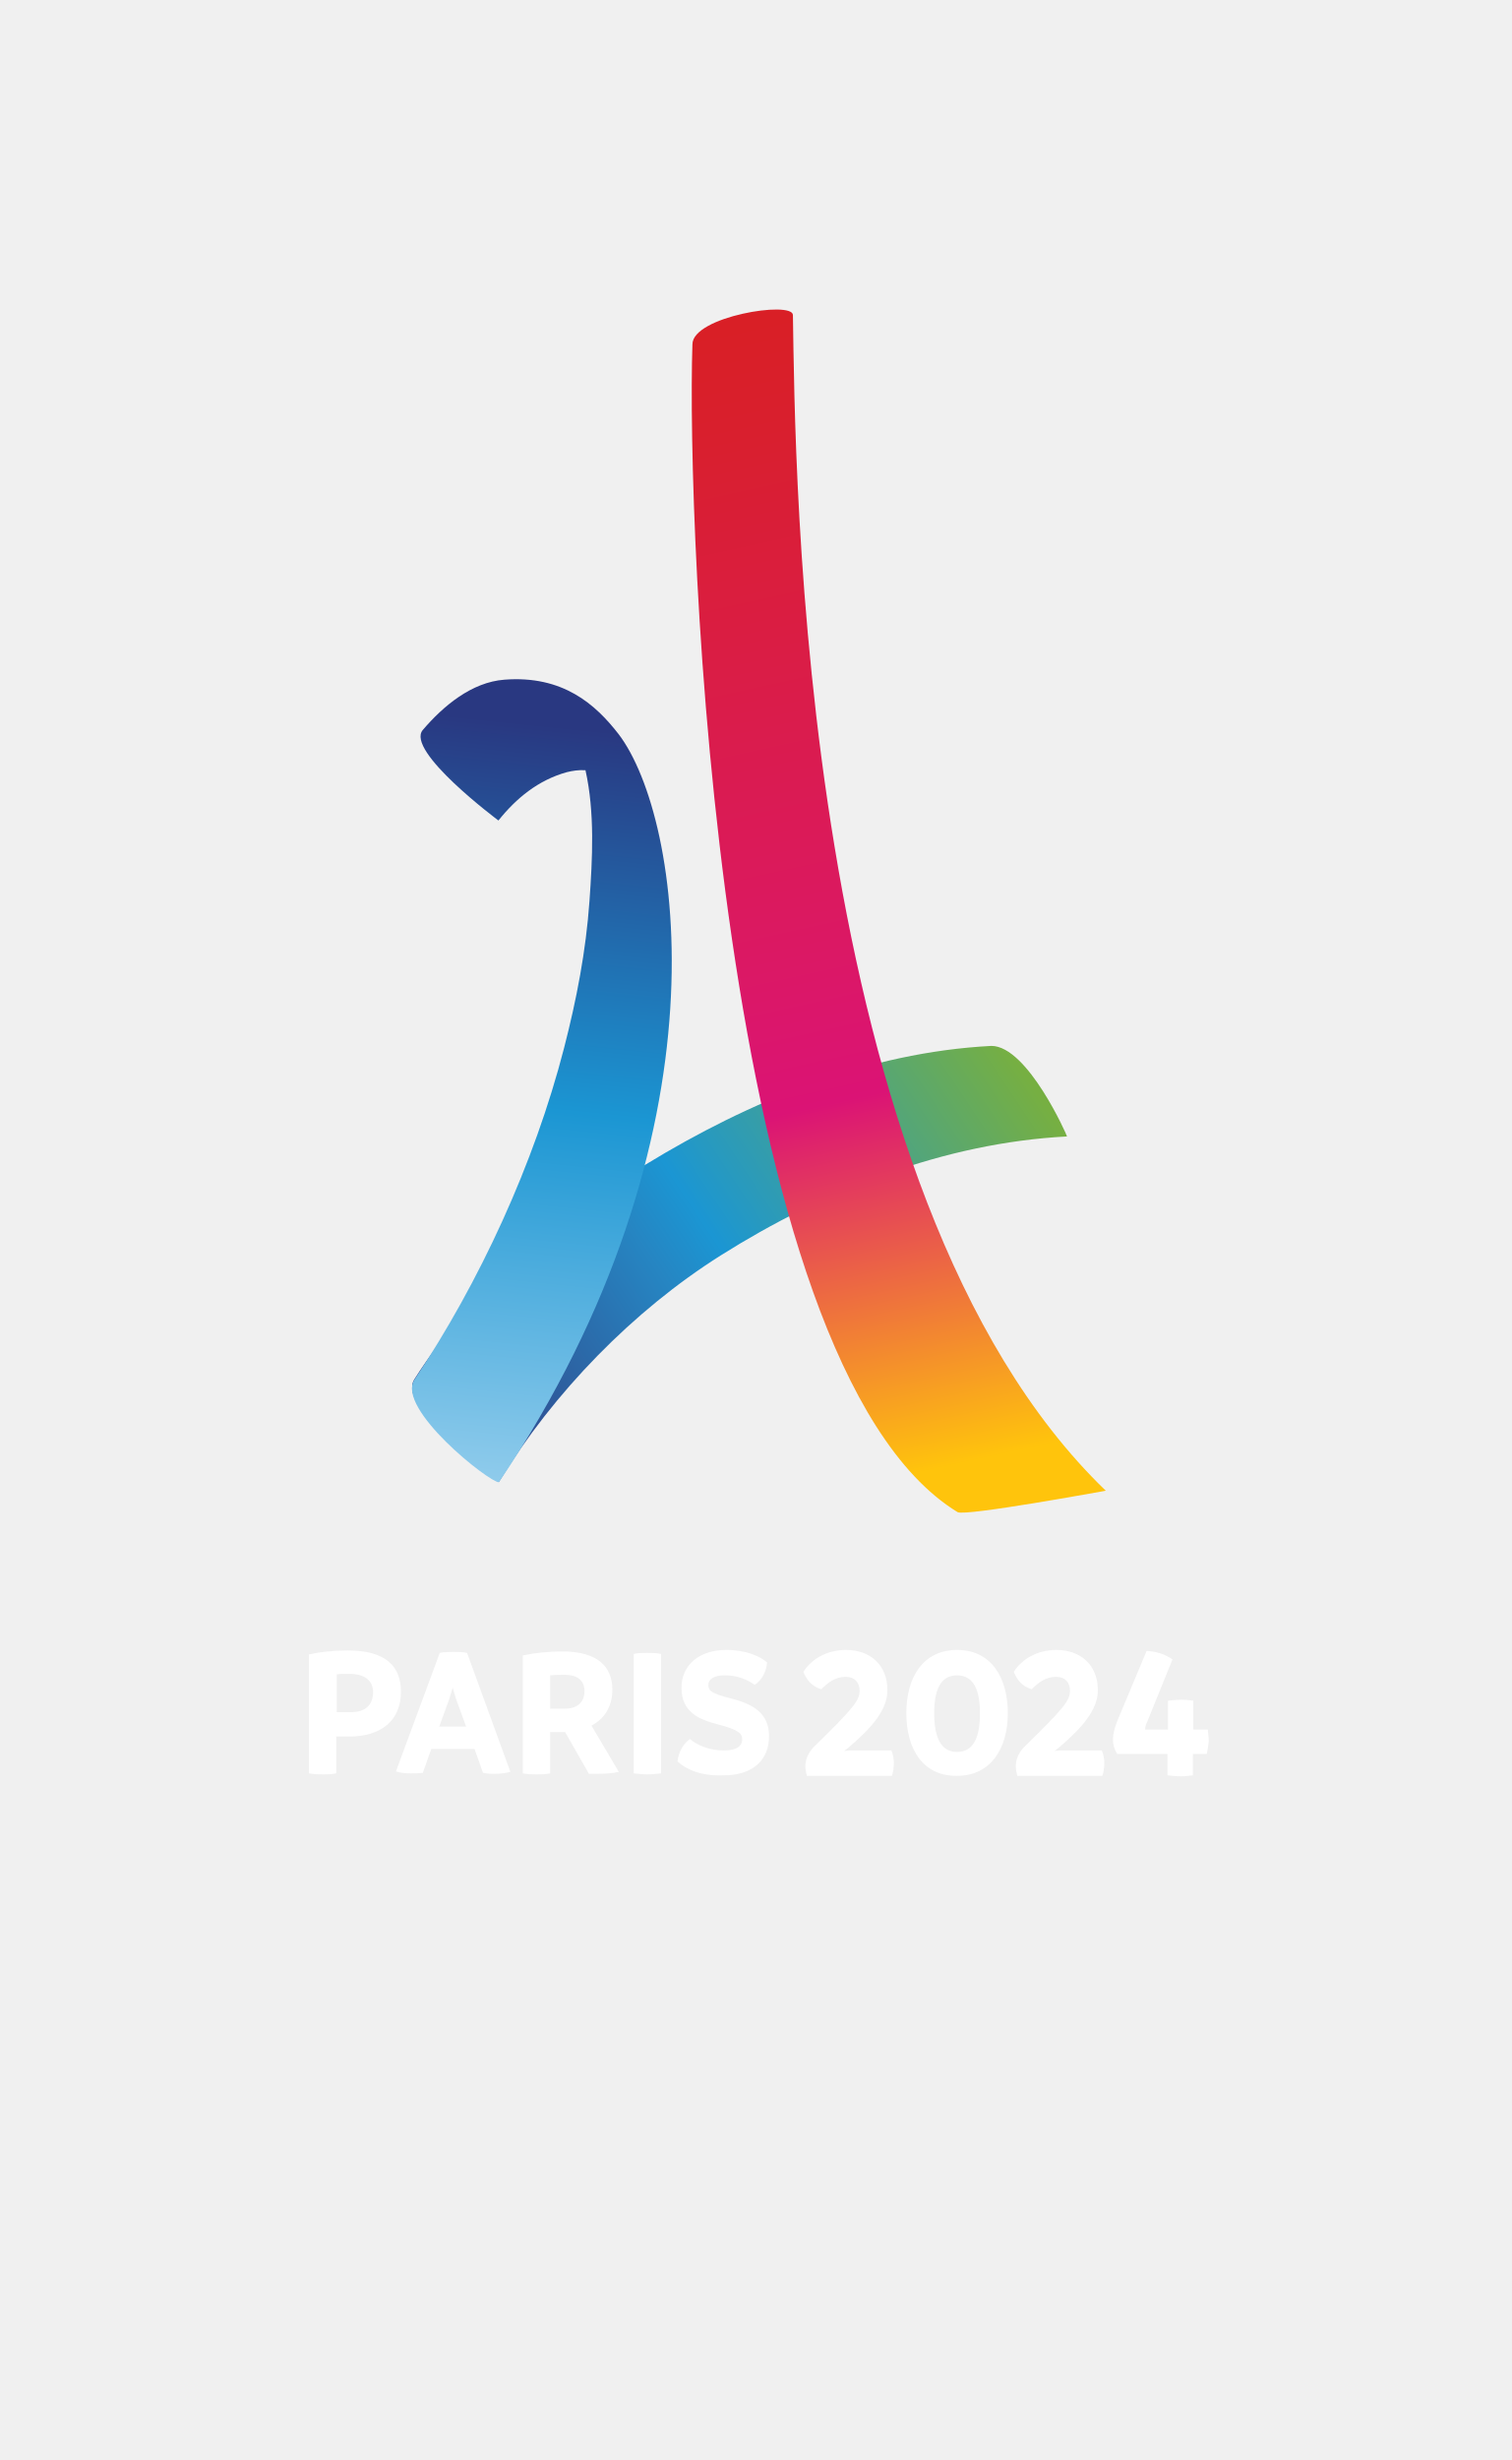
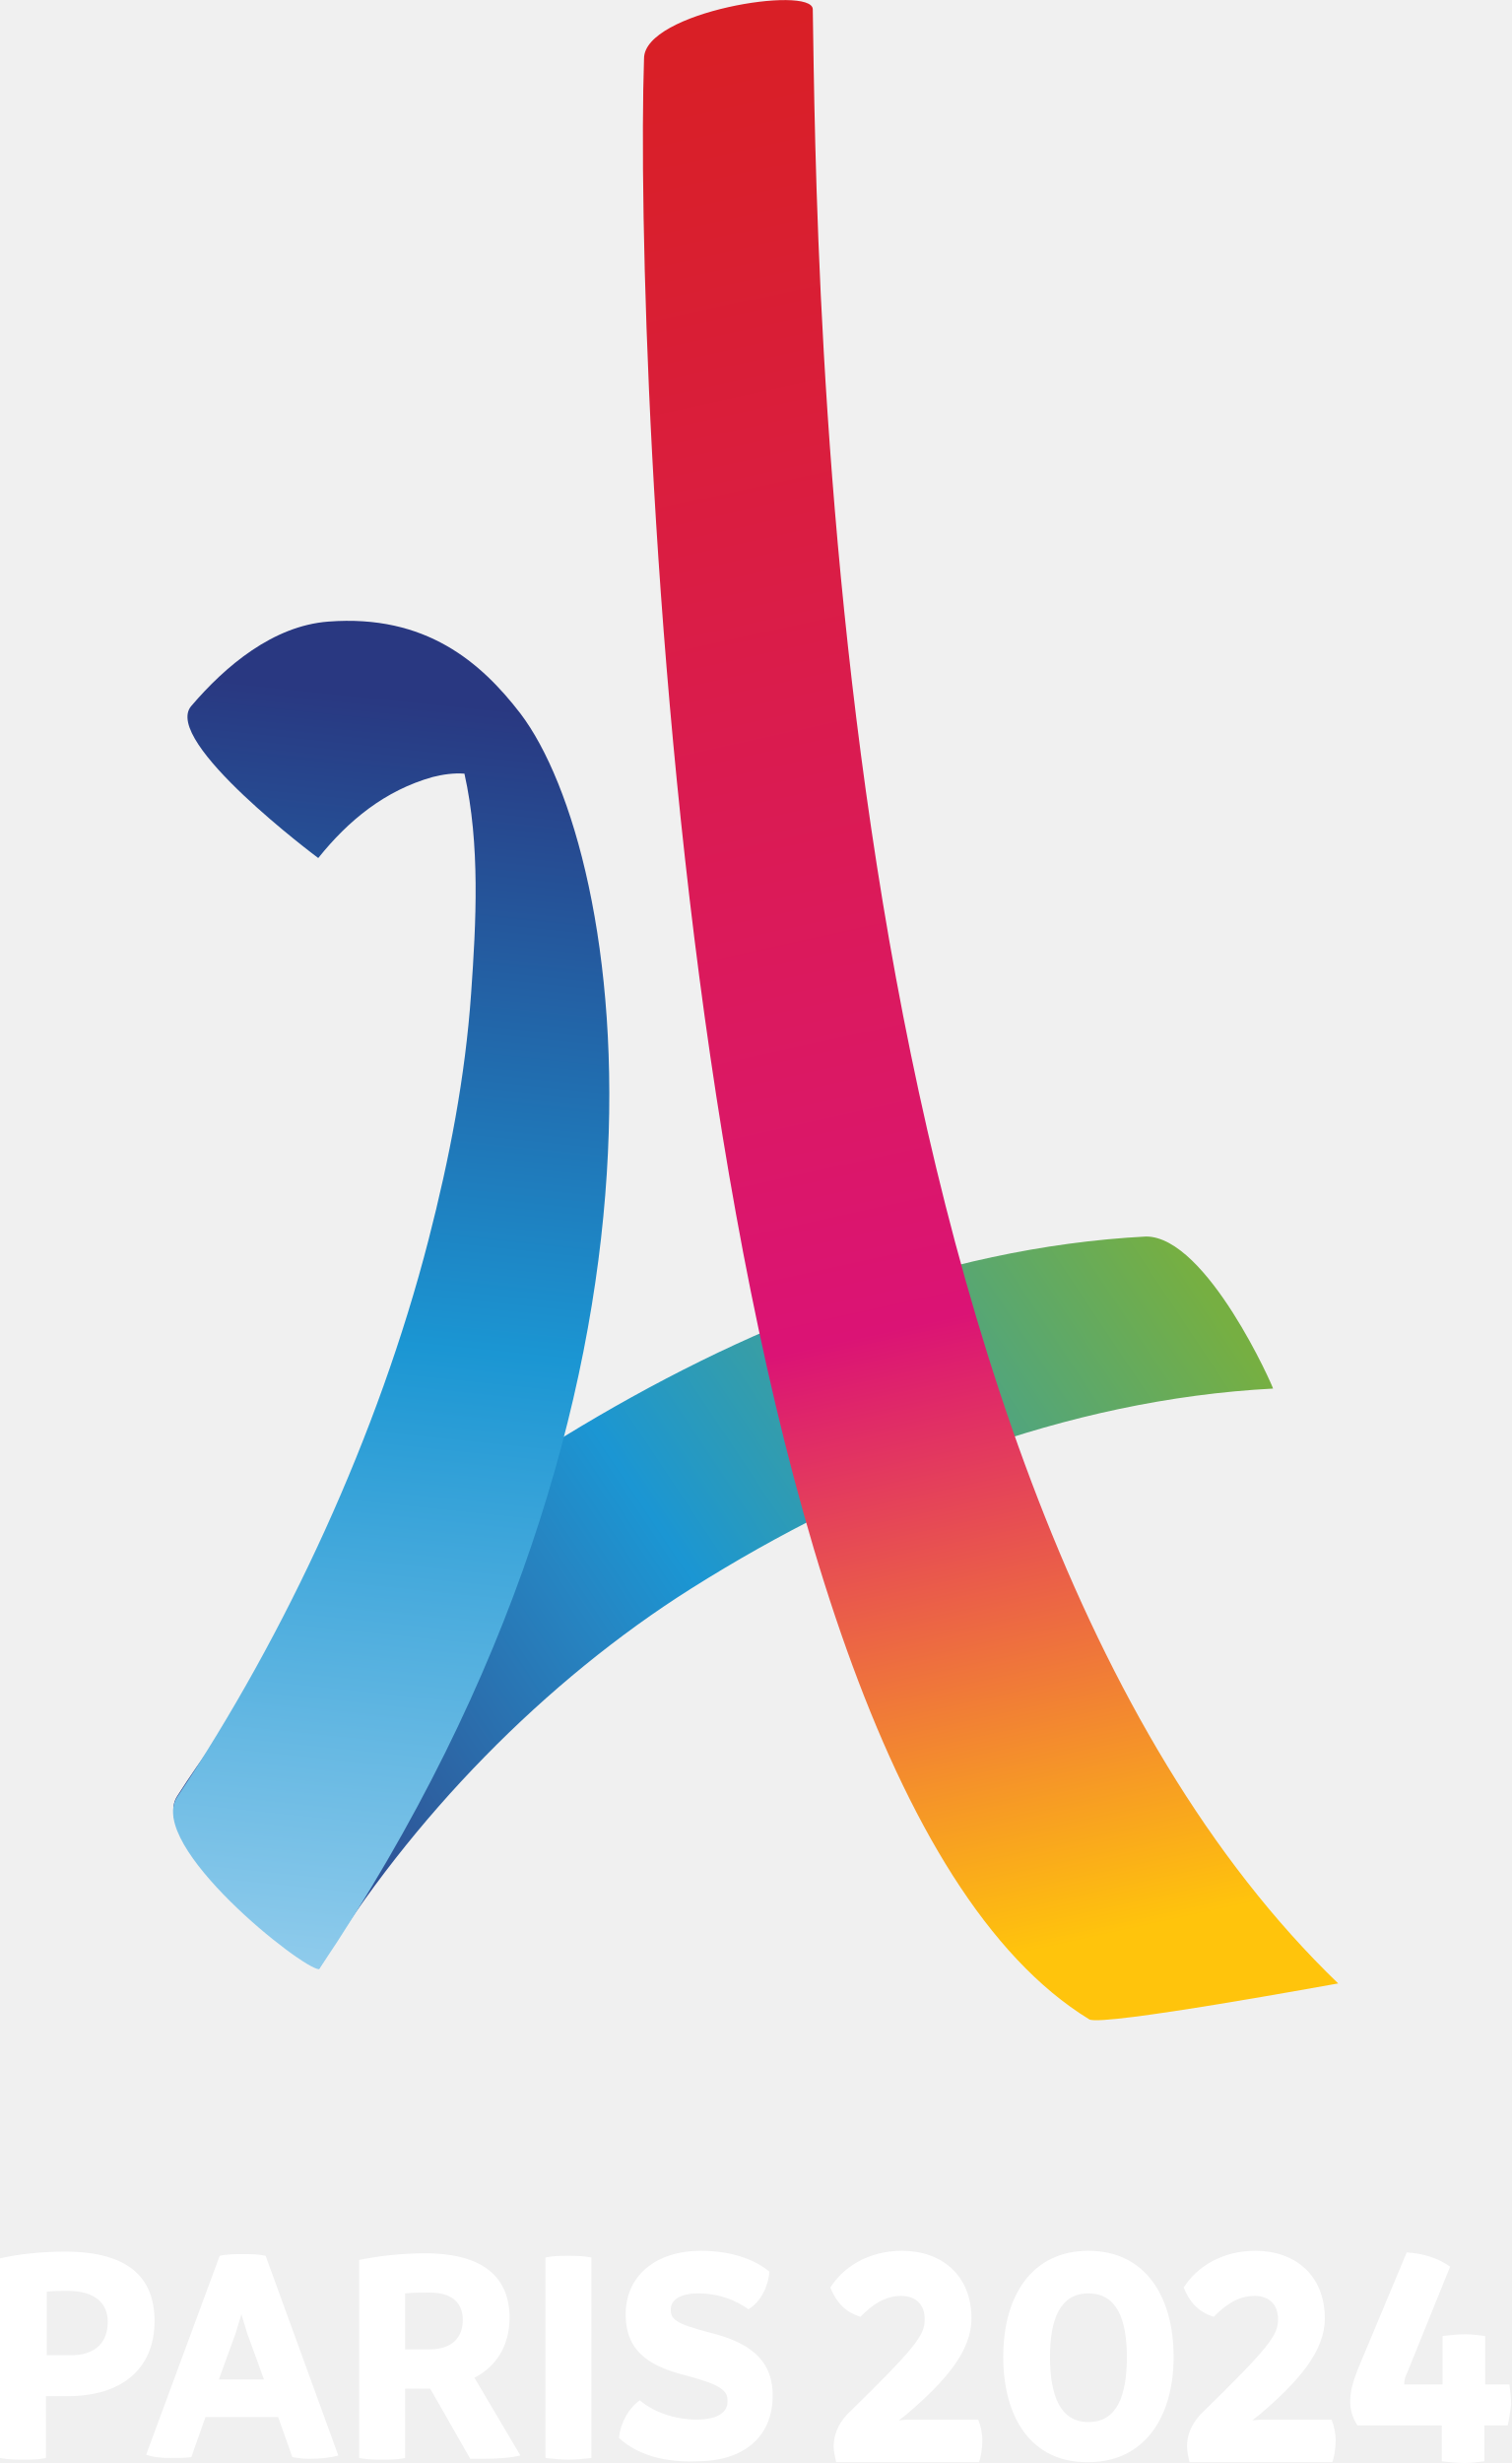
- <svg xmlns="http://www.w3.org/2000/svg" id="Calque_1" viewBox="0 0 303.8 494.4">
-   <style>.st0{fill:none}.st1{fill:url(#SVGID_1_)}.st2{fill:url(#SVGID_2_)}.st3{fill:url(#SVGID_3_)}.st4{fill:#fff}</style>
-   <path class="st0" d="M0 0h303.8v494.4H0z" />
-   <linearGradient id="SVGID_1_" gradientUnits="userSpaceOnUse" x1="1357.198" y1="-1629.663" x2="1474.885" y2="-1708.121" gradientTransform="translate(-1272.303 1919.044)">
+ <svg xmlns="http://www.w3.org/2000/svg" viewBox="0 0 180.9 294.8">
+   <linearGradient id="a" gradientUnits="userSpaceOnUse" x1="1295.067" y1="2064.151" x2="1412.753" y2="2142.609" gradientTransform="matrix(1 0 0 -1 -1272.303 2291.274)">
    <stop offset="0" stop-color="#313682" />
    <stop offset=".215" stop-color="#2d61a1" />
    <stop offset=".412" stop-color="#2685c2" />
    <stop offset=".505" stop-color="#1b96d3" />
    <stop offset="1" stop-color="#76af42" />
  </linearGradient>
-   <path class="st1" d="M83.3 277.2c-3.6 5.6 15.5 20.6 17 20.6 11-18 27-34.4 44.6-45.5 20.8-13.1 44.8-22.6 69.6-23.9.1 0-7.9-18.2-15.2-18.2-24.9 1.3-48.5 11-69.6 23.9-17.7 11-34.5 24.4-46.4 43.1.1 0 0 0 0 0z" />
-   <linearGradient id="SVGID_2_" gradientUnits="userSpaceOnUse" x1="1417.176" y1="-1852.524" x2="1467.21" y2="-1625.257" gradientTransform="translate(-1272.303 1919.044)">
+   <path d="M21.2 215c-3.6 5.6 15.5 20.6 17 20.6 11-18 27-34.4 44.6-45.5 20.8-13.1 44.8-22.6 69.6-23.9.1 0-7.9-18.2-15.2-18.2-24.9 1.3-48.5 11-69.6 23.9-17.7 11-34.5 24.4-46.4 43.1.1 0 0 0 0 0z" fill="url(#a)" />
+   <linearGradient id="b" gradientUnits="userSpaceOnUse" x1="1355.109" y1="2286.971" x2="1405.144" y2="2059.704" gradientTransform="matrix(1 0 0 -1 -1272.303 2291.274)">
    <stop offset="0" stop-color="#d91f26" />
    <stop offset=".092" stop-color="#d91f2e" />
    <stop offset=".281" stop-color="#da1d45" />
    <stop offset=".546" stop-color="#db1865" />
    <stop offset=".672" stop-color="#db1375" />
    <stop offset="1" stop-color="#ffc40c" />
  </linearGradient>
-   <path class="st2" d="M192.5 303.9c-48.7-29.8-54.5-199.3-53.3-234.7 0-5.6 20.1-8.8 20.2-5.9.5 29.8.9 176.6 62.9 236.3-.1 0-28.3 5.2-29.8 4.3z" />
-   <linearGradient id="SVGID_3_" gradientUnits="userSpaceOnUse" x1="1369.241" y1="-1620.363" x2="1385.083" y2="-1773.187" gradientTransform="translate(-1272.303 1919.044)">
+   <path d="M130.4 241.7C81.7 211.9 75.9 42.4 77.1 7c0-5.6 20.1-8.8 20.2-5.9.5 29.8.9 176.6 62.9 236.3-.1 0-28.3 5.2-29.8 4.3z" fill="url(#b)" />
+   <linearGradient id="c" gradientUnits="userSpaceOnUse" x1="1307.114" y1="2054.806" x2="1322.956" y2="2207.629" gradientTransform="matrix(1 0 0 -1 -1272.303 2291.274)">
    <stop offset="0" stop-color="#91ccec" />
    <stop offset=".498" stop-color="#1b96d3" />
    <stop offset=".999" stop-color="#293881" />
  </linearGradient>
-   <path class="st3" d="M124.4 147.6c-4.7-6.1-11.3-11.9-23-11-6.6.5-12.3 5.3-16.4 10.1-3.6 4.2 15.2 18.2 15.2 18.2 3.6-4.5 8-8.1 13.7-9.7 1.2-.3 2.5-.5 3.8-.4 1.9 8.5 1.4 17.8.8 26.3-.7 10-2.6 19.8-5.1 29.5-6 23.3-17 47.1-30.1 66.7-3.7 5.8 15 20.6 17 20.6 47.1-70 36.7-133.7 24.1-150.3z" />
-   <path class="st4" d="M80.6 340c0 5.8-4 9-10.4 9h-2.6v7.4c-.9.2-1.8.2-2.7.2-.9 0-1.8 0-2.8-.2v-23.9c2.2-.5 5-.8 7.8-.8 7.8 0 10.7 3.3 10.7 8.3zm-5.6.1c0-2.2-1.5-3.7-4.8-3.7-.9 0-1.7 0-2.5.1v7.6h2.6c3.4.1 4.7-1.7 4.7-4zm27.6 16c-1.1.3-2.3.4-3.5.4-.7 0-1.4-.1-2-.2l-1.7-4.8h-8.7l-1.7 4.8c-.8.1-1.7.1-2.5.1-1.1 0-2.1-.1-2.9-.4l8.8-23.8c.9-.2 1.9-.2 2.8-.2 1 0 1.8 0 2.7.2l8.7 23.9zm-8.9-9.1l-2-5.5-.7-2.3-.7 2.3-2 5.5h5.4zm30.7 9.1c-1.2.3-3 .4-4.6.4h-1.4l-4.8-8.4h-3v8.3c-.9.2-1.8.2-2.7.2-.9 0-1.8 0-2.8-.2v-23.7c2.3-.5 5.3-.8 7.9-.8 7.1 0 10.1 3 10.1 7.7 0 3.5-1.7 5.9-4.2 7.2l5.5 9.3zm-13.8-12.7h2.9c2.9 0 4-1.6 4-3.5 0-2.1-1.3-3.3-4-3.3-1 0-1.9 0-2.9.1v6.7zm16.8 13v-24c.9-.2 1.8-.2 2.7-.2.9 0 1.8 0 2.8.2v24c-.9.1-1.8.2-2.7.2-1 0-1.9-.1-2.8-.2zm8.8-2.4c.2-1.9 1.2-3.6 2.5-4.5 1.5 1.3 4 2.3 6.8 2.3 2.6 0 3.7-.9 3.7-2.2 0-1.2-.6-1.9-4.7-3-4-1-7.5-2.5-7.5-7.4 0-4.6 3.6-7.6 9-7.6 4.1 0 6.8 1.3 8.2 2.5-.1 1.7-1 3.6-2.5 4.5-1.4-1-3.4-1.9-6-1.9-2.2 0-3.3.8-3.3 1.9 0 1.2.5 1.7 4.7 2.8 4.4 1.1 7.4 3 7.5 7.3.1 5.2-3.5 8.1-9.1 8.1-4.9.2-7.8-1.4-9.3-2.8zm43.5.3c0 1-.2 2.1-.4 2.6h-17.1c-.1-.5-.3-1.2-.3-1.9 0-1.3.5-2.6 1.6-3.8 8.3-8.1 9.3-9.5 9.3-11.4 0-1.7-1-2.8-2.8-2.8-2.1 0-3.6 1.2-4.9 2.5-1.9-.6-2.9-1.8-3.6-3.5 1.6-2.5 4.6-4.4 8.6-4.4 4.7 0 8.3 2.9 8.3 8.1 0 3.9-3.1 7.5-7.8 11.5l-.9.7 1.1-.1h8.4c.3.7.5 1.7.5 2.5zm2.5-10c0-7.4 3.5-12.7 10.2-12.7 6.9 0 10.2 5.6 10.2 12.7 0 7.2-3.5 12.6-10.2 12.6-6.8.1-10.2-5.3-10.2-12.6zm14.8 0c0-4.5-1.2-7.6-4.6-7.6-3.4 0-4.6 3.1-4.6 7.6 0 4.6 1.2 7.8 4.6 7.8 3.4 0 4.6-3.1 4.6-7.8zm25 10c0 1-.2 2.1-.4 2.6h-17.1c-.1-.5-.3-1.2-.3-1.9 0-1.3.5-2.6 1.6-3.8 8.3-8.1 9.3-9.5 9.3-11.4 0-1.7-1-2.8-2.8-2.8-2.1 0-3.6 1.2-4.9 2.5-1.9-.6-2.9-1.8-3.6-3.5 1.6-2.5 4.6-4.4 8.6-4.4 4.7 0 8.3 2.9 8.3 8.1 0 3.9-3.1 7.5-7.8 11.5l-.9.7 1.1-.1h8.4c.3.7.5 1.7.5 2.5zm20.6-1.8h-2.8v4.3c-.8.1-1.6.2-2.4.2-.9 0-1.7-.1-2.7-.2v-4.3h-10.1c-1.2-1.9-1.1-3.8 0-6.6l5.9-14.1c2 .1 3.8.7 5.2 1.7l-5.1 12.6c-.3.6-.4 1-.4 1.5h4.6v-5.8c.9-.1 1.8-.2 2.7-.2.8 0 1.6.1 2.4.2v5.8h2.9c.1.8.2 1.6.2 2.4-.1.8-.2 1.6-.4 2.5z" />
+   <path d="M62.3 85.4c-4.7-6.1-11.3-11.9-23-11-6.6.5-12.3 5.3-16.4 10.1-3.6 4.2 15.2 18.2 15.2 18.2 3.6-4.5 8-8.1 13.7-9.7 1.2-.3 2.5-.5 3.8-.4 1.9 8.5 1.4 17.8.8 26.3-.7 10-2.6 19.8-5.1 29.5-6 23.3-17 47.1-30.1 66.7-3.7 5.8 15 20.6 17 20.6 47.1-70 36.7-133.7 24.1-150.3z" fill="url(#c)" />
+   <path d="M18.5 277.8c0 5.8-4 9-10.4 9H5.5v7.4c-.9.2-1.8.2-2.7.2-.9 0-1.8 0-2.8-.2v-23.9c2.2-.5 5-.8 7.8-.8 7.8 0 10.7 3.3 10.7 8.3zm-5.6.1c0-2.2-1.5-3.7-4.8-3.7-.9 0-1.7 0-2.5.1v7.6h2.6c3.4.1 4.7-1.7 4.7-4zm27.6 16c-1.1.3-2.3.4-3.5.4-.7 0-1.4-.1-2-.2l-1.7-4.8h-8.7l-1.7 4.8c-.8.1-1.7.1-2.5.1-1.1 0-2.1-.1-2.9-.4l8.8-23.8c.9-.2 1.9-.2 2.8-.2 1 0 1.8 0 2.7.2l8.7 23.9zm-8.9-9.1l-2-5.5-.7-2.3-.7 2.3-2 5.5h5.4zm30.7 9.1c-1.2.3-3 .4-4.6.4h-1.4l-4.8-8.4h-3v8.3c-.9.2-1.8.2-2.7.2-.9 0-1.8 0-2.8-.2v-23.7c2.3-.5 5.3-.8 7.9-.8 7.1 0 10.1 3 10.1 7.7 0 3.5-1.7 5.9-4.2 7.2l5.5 9.3zm-13.8-12.7h2.9c2.9 0 4-1.6 4-3.5 0-2.1-1.3-3.3-4-3.3-1 0-1.9 0-2.9.1v6.7zm16.8 13v-24c.9-.2 1.8-.2 2.7-.2.9 0 1.8 0 2.8.2v24c-.9.1-1.8.2-2.7.2-1 0-1.9-.1-2.8-.2zm8.8-2.4c.2-1.9 1.2-3.6 2.5-4.5 1.5 1.3 4 2.3 6.8 2.3 2.6 0 3.7-.9 3.7-2.2 0-1.2-.6-1.9-4.7-3-4-1-7.5-2.5-7.5-7.4 0-4.6 3.6-7.6 9-7.6 4.1 0 6.8 1.3 8.2 2.5-.1 1.7-1 3.6-2.5 4.5-1.4-1-3.4-1.9-6-1.9-2.2 0-3.3.8-3.3 1.9 0 1.2.5 1.7 4.7 2.8 4.4 1.1 7.4 3 7.5 7.3.1 5.2-3.5 8.1-9.1 8.1-4.9.2-7.8-1.4-9.3-2.8zm43.5.3c0 1-.2 2.1-.4 2.6h-17.1c-.1-.5-.3-1.2-.3-1.9 0-1.3.5-2.6 1.6-3.8 8.3-8.1 9.3-9.5 9.3-11.4 0-1.7-1-2.8-2.8-2.8-2.1 0-3.6 1.2-4.9 2.5-1.9-.6-2.9-1.8-3.6-3.5 1.6-2.5 4.6-4.4 8.6-4.4 4.7 0 8.3 2.9 8.3 8.1 0 3.9-3.1 7.5-7.8 11.5l-.9.7 1.1-.1h8.4c.3.7.5 1.7.5 2.5zm2.5-10c0-7.4 3.5-12.7 10.2-12.7 6.9 0 10.2 5.6 10.2 12.7 0 7.2-3.5 12.6-10.2 12.6-6.8.1-10.2-5.3-10.2-12.6zm14.8 0c0-4.5-1.2-7.6-4.6-7.6-3.4 0-4.6 3.1-4.6 7.6 0 4.6 1.2 7.8 4.6 7.8 3.4 0 4.6-3.1 4.6-7.8zm25 10c0 1-.2 2.1-.4 2.6h-17.1c-.1-.5-.3-1.2-.3-1.9 0-1.3.5-2.6 1.6-3.8 8.3-8.1 9.3-9.5 9.3-11.4 0-1.7-1-2.8-2.8-2.8-2.1 0-3.6 1.2-4.9 2.5-1.9-.6-2.9-1.8-3.6-3.5 1.6-2.5 4.6-4.4 8.6-4.4 4.7 0 8.3 2.9 8.3 8.1 0 3.9-3.1 7.5-7.8 11.5l-.9.7 1.1-.1h8.4c.3.7.5 1.7.5 2.5zm20.6-1.8h-2.8v4.3c-.8.1-1.6.2-2.4.2-.9 0-1.7-.1-2.7-.2v-4.3h-10.1c-1.2-1.9-1.1-3.8 0-6.6l5.9-14.1c2 .1 3.8.7 5.2 1.7l-5.1 12.6c-.3.6-.4 1-.4 1.5h4.6v-5.8c.9-.1 1.8-.2 2.7-.2.8 0 1.6.1 2.4.2v5.8h2.9c.1.8.2 1.6.2 2.4-.1.8-.2 1.6-.4 2.5z" fill="#fff" />
</svg>
